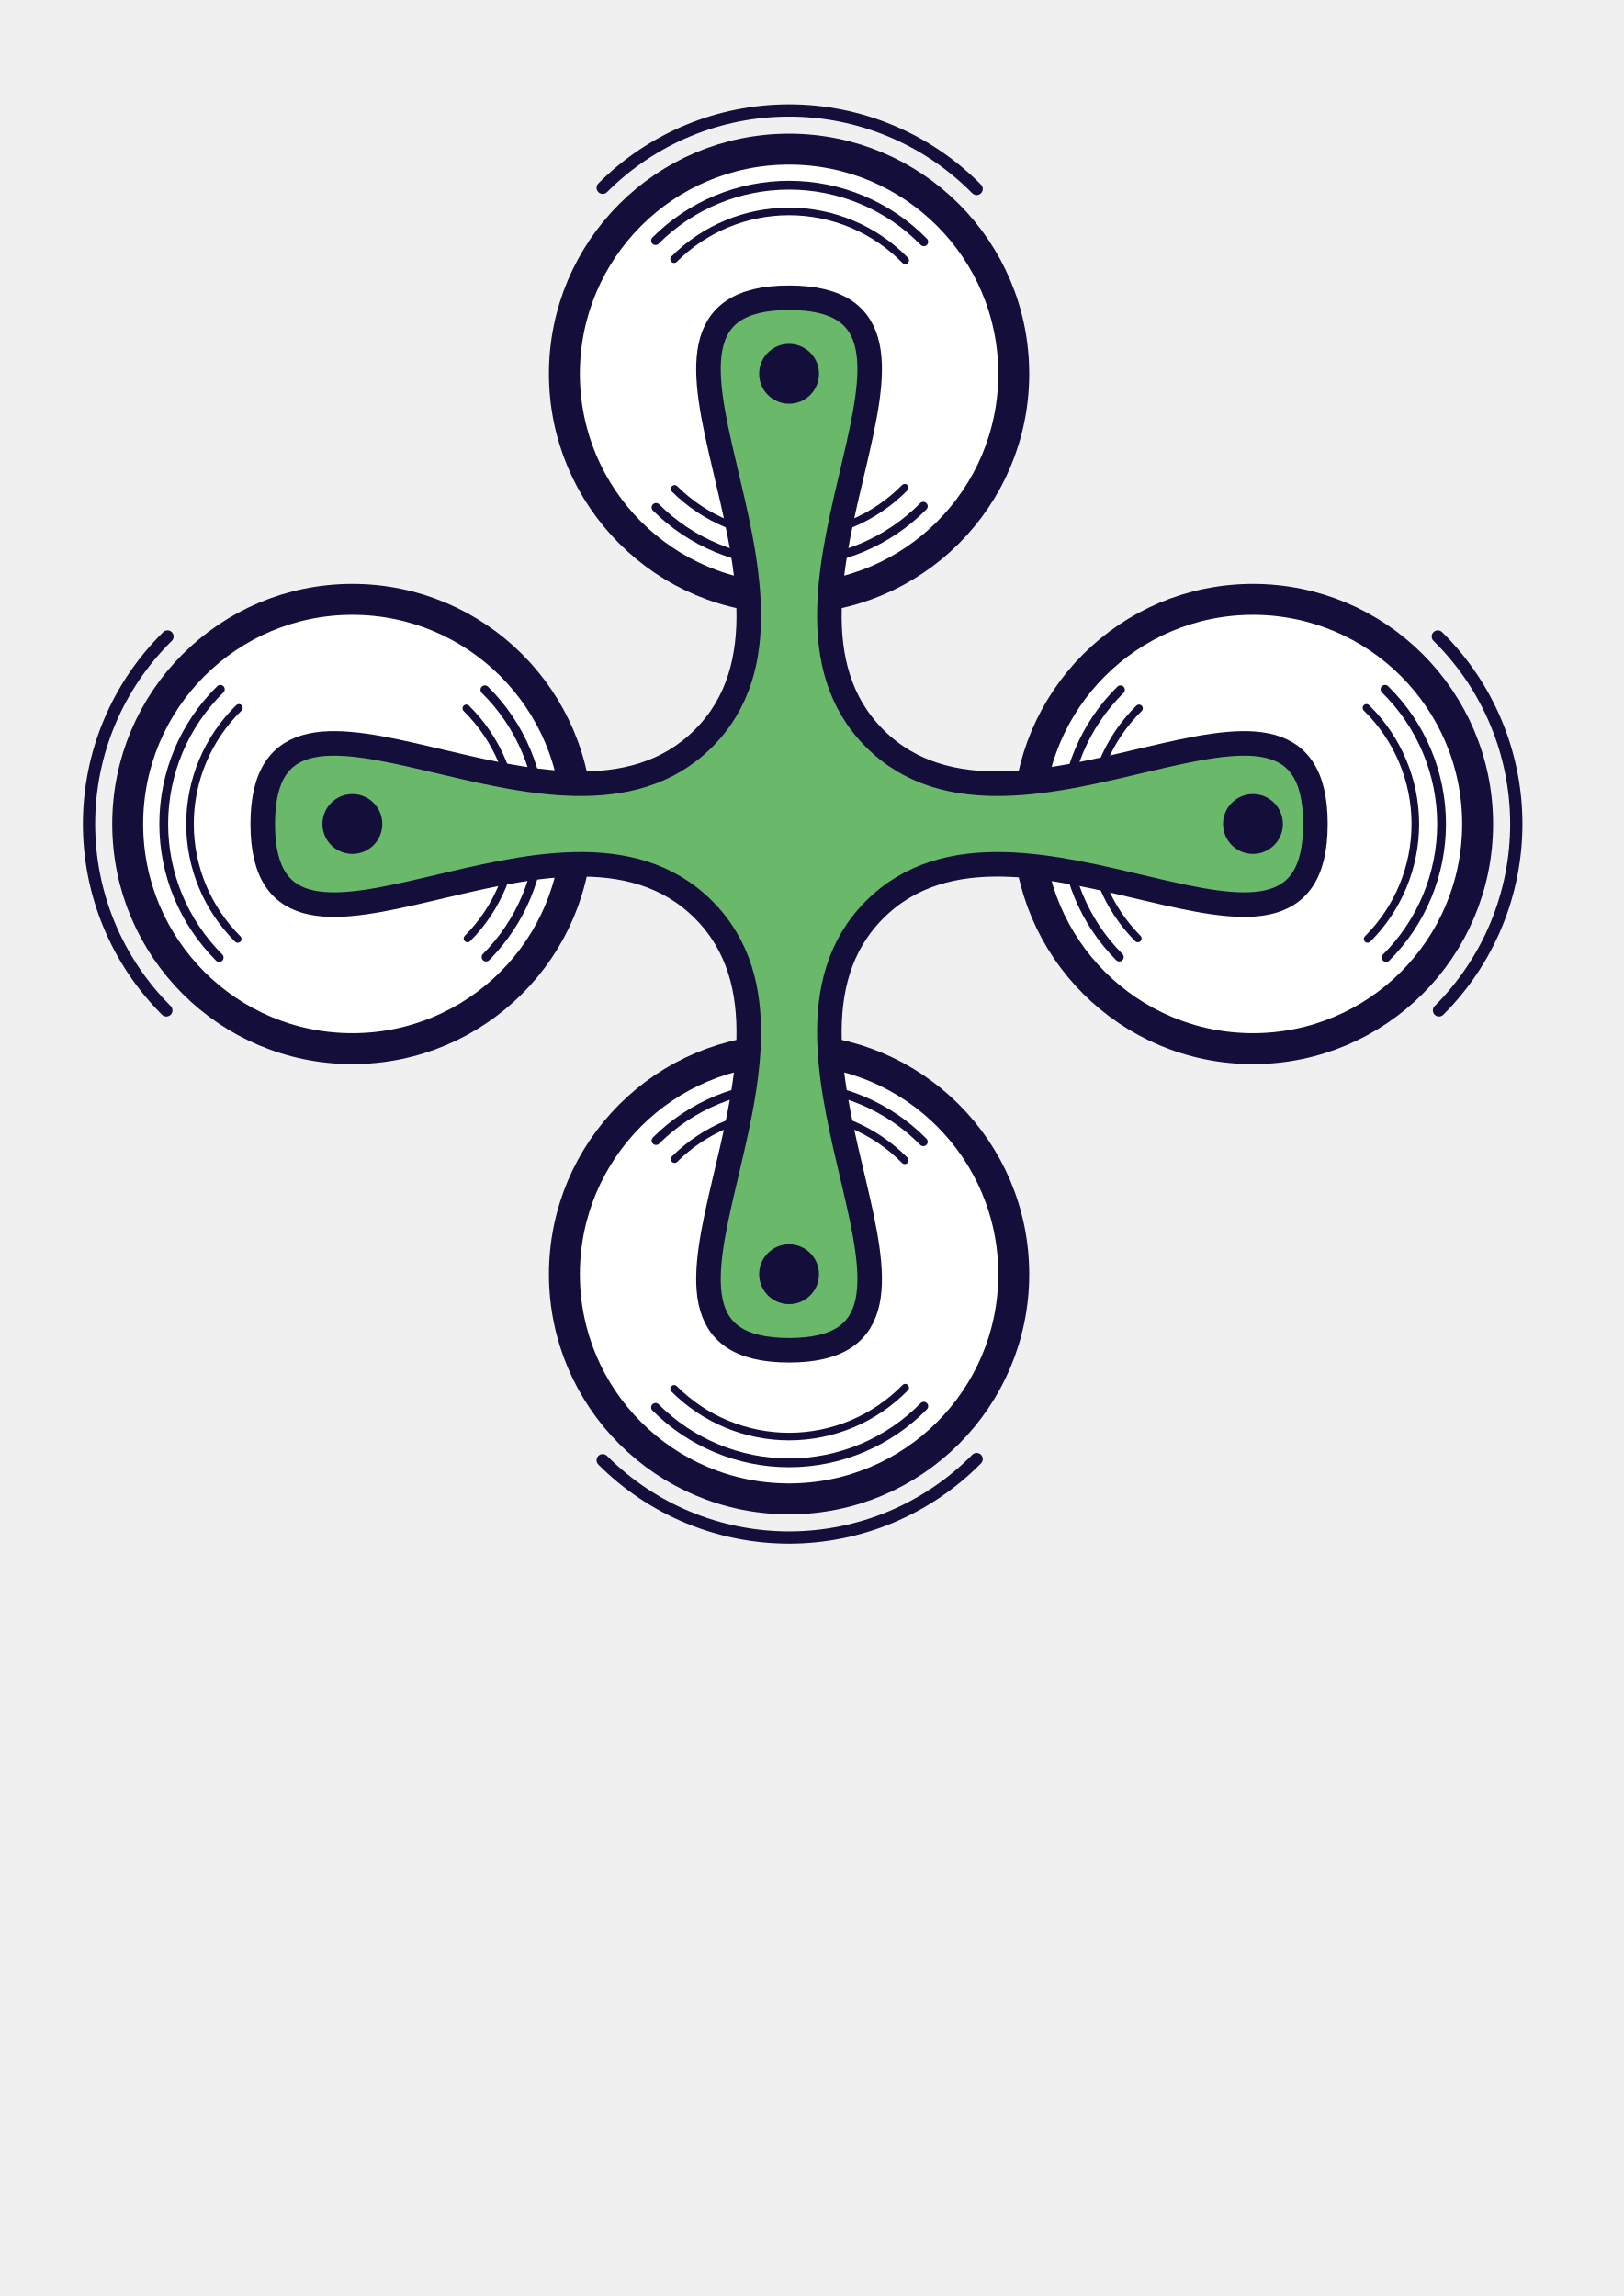
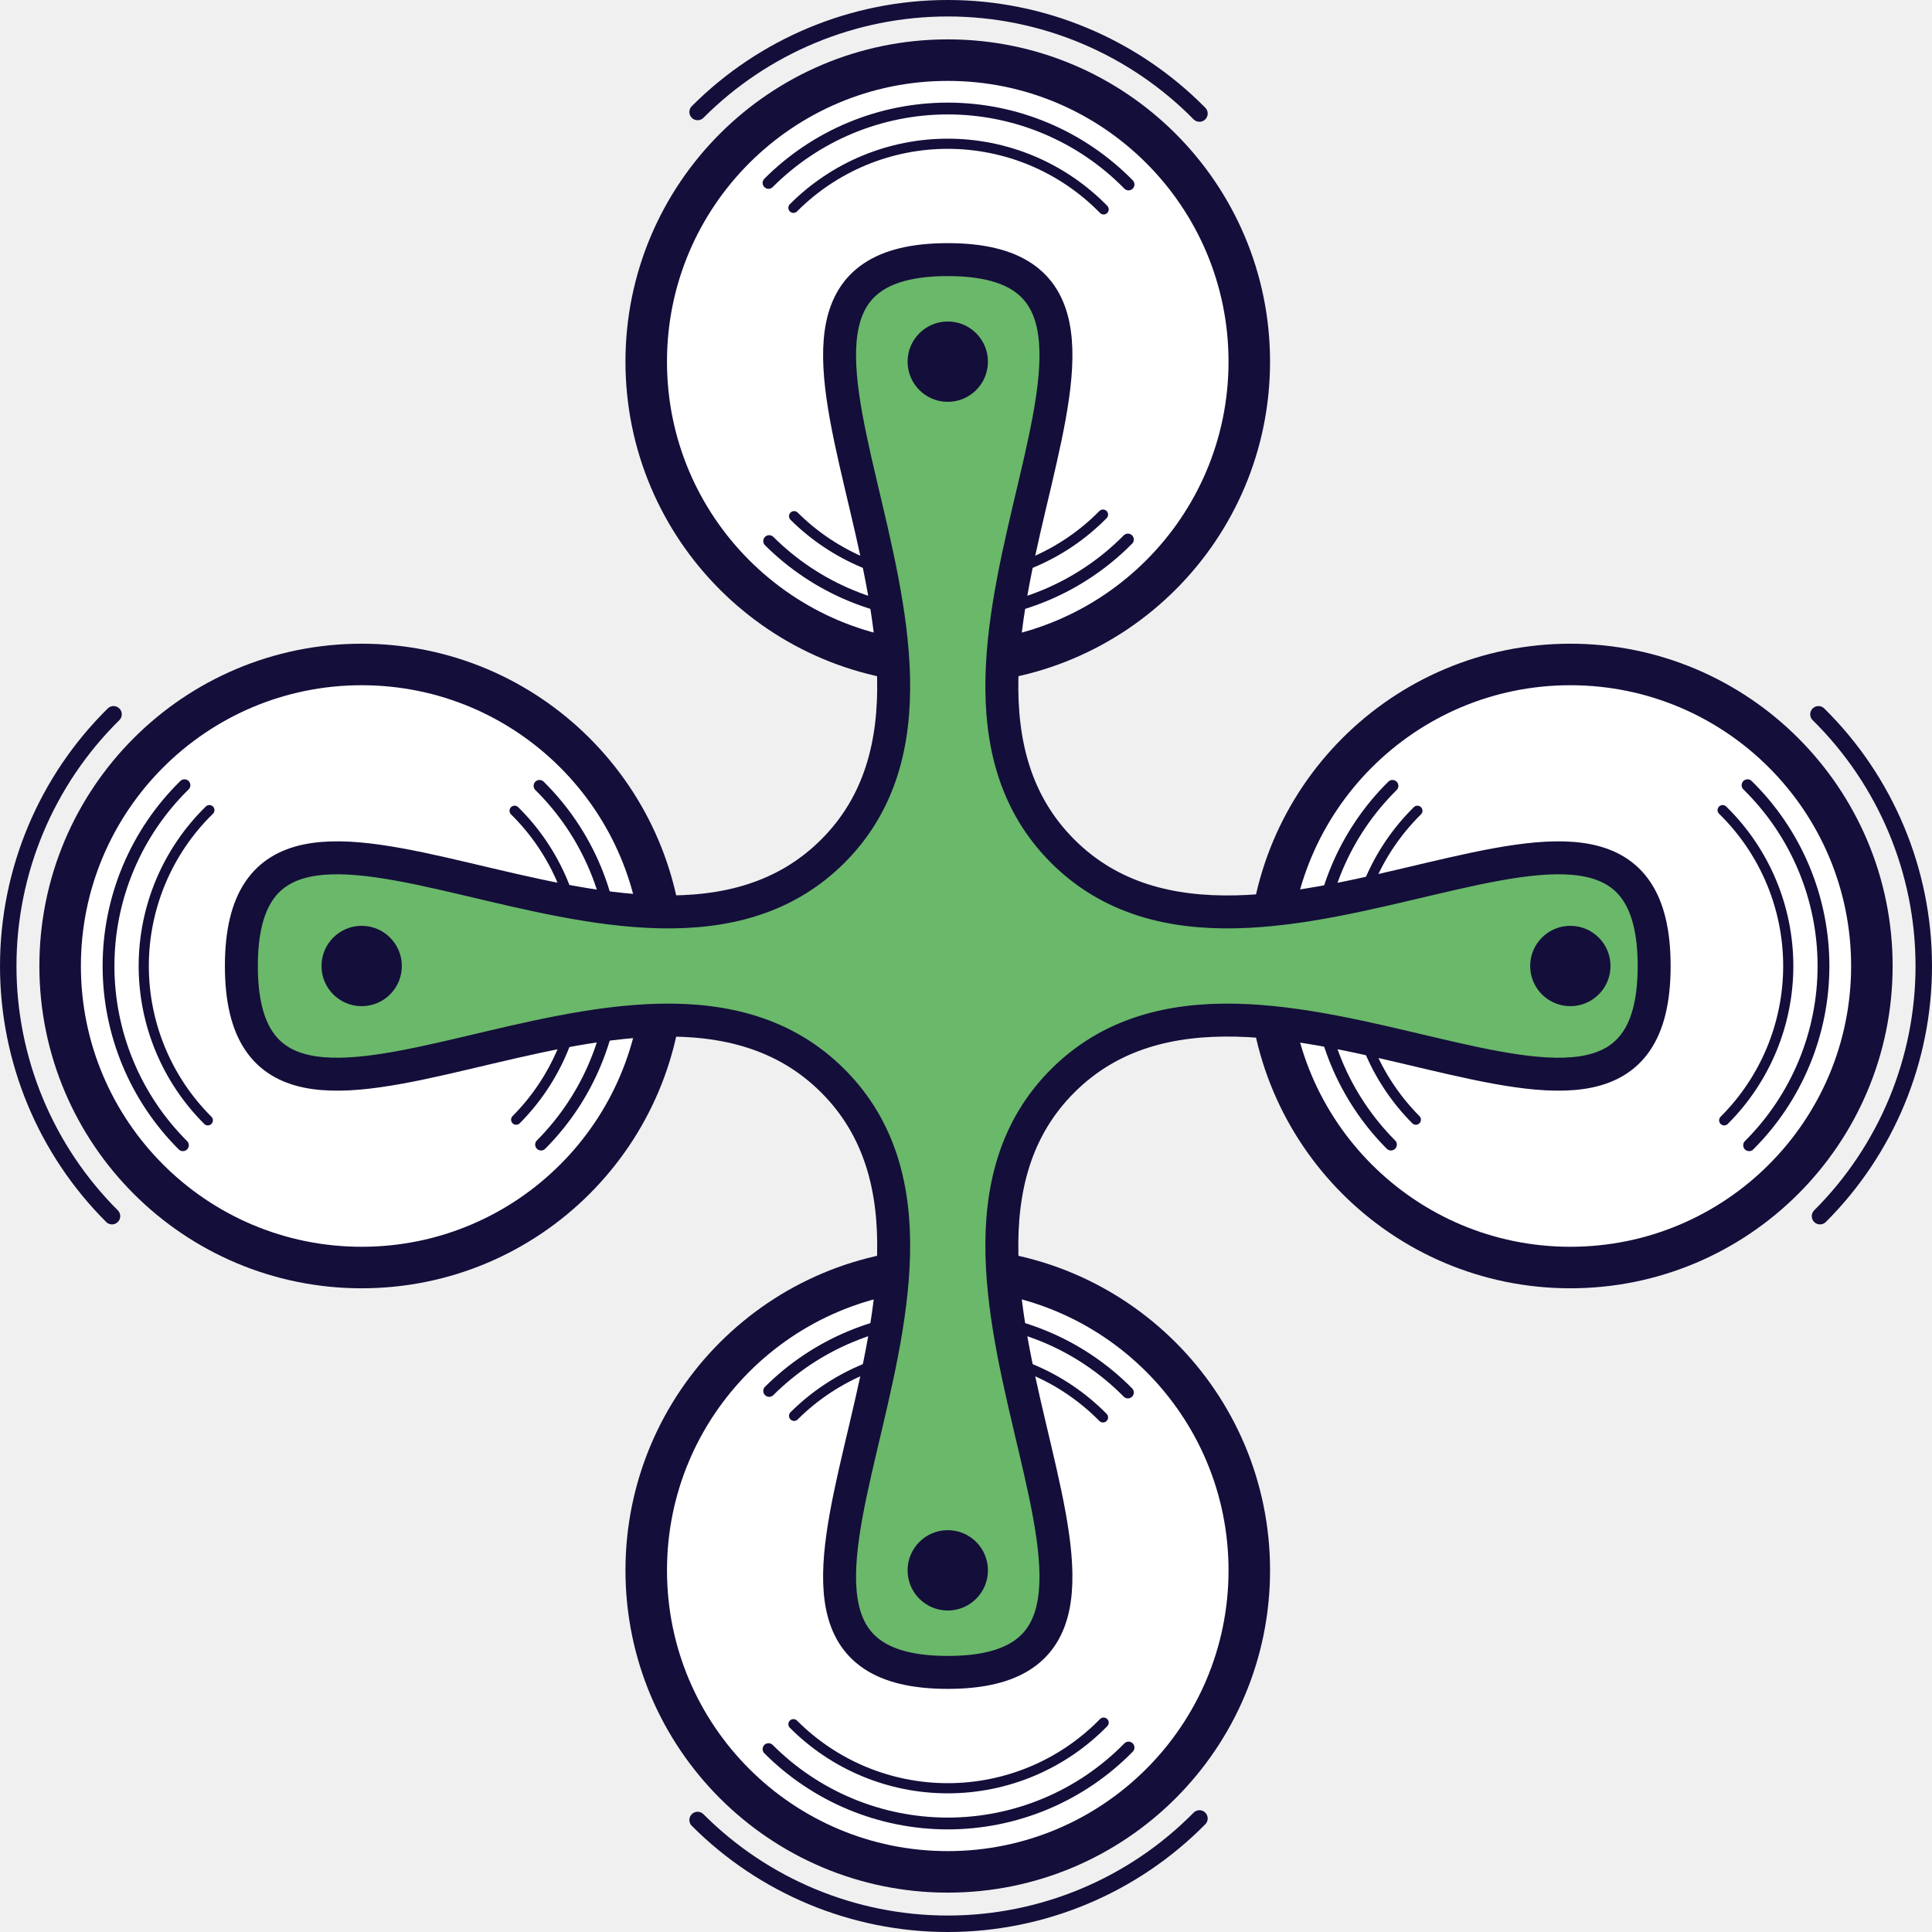
- <svg xmlns="http://www.w3.org/2000/svg" id="svg8" version="1.1" viewBox="0 0 210 297" height="297mm" width="210mm">
+ <svg xmlns="http://www.w3.org/2000/svg" id="svg8" version="1.1" viewBox="0 0 186.182 186.182" height="186.182mm" width="186.182mm">
  <defs id="defs2" />
-   <g style="opacity:1" id="layer1">
+   <g style="opacity:1" id="layer1" transform="translate(-10.72021,-13.49806)">
    <g id="g1357">
      <path id="path874" style="fill:none;fill-opacity:1;stroke:#140e3a;stroke-width:1.587;stroke-linecap:round;stroke-linejoin:round;stroke-miterlimit:4;stroke-dasharray:none;stroke-opacity:1" d="M 21.513,130.696 A 34.059,34.059 0 0 1 11.514,106.589 34.059,34.059 0 0 1 21.663,82.334" />
      <circle cy="106.589" cx="45.573" id="circle847" style="fill:#ffffff;fill-opacity:1;stroke:#140e3a;stroke-width:4.001;stroke-linecap:round;stroke-linejoin:round;stroke-miterlimit:4;stroke-dasharray:none;stroke-opacity:1" r="29.058" />
      <path id="path905" style="fill:none;fill-opacity:1;stroke:#140e3a;stroke-width:1.137;stroke-linecap:round;stroke-linejoin:round;stroke-miterlimit:4;stroke-dasharray:none;stroke-opacity:1" d="m 62.712,89.229 a 24.395,24.395 0 0 1 7.256,17.36 24.395,24.395 0 0 1 -7.106,17.21" />
      <path id="path899" style="fill:none;fill-opacity:1;stroke:#140e3a;stroke-width:1.137;stroke-linecap:round;stroke-linejoin:round;stroke-miterlimit:4;stroke-dasharray:none;stroke-opacity:1" d="M 28.346,123.862 A 24.395,24.395 0 0 1 21.178,106.589 24.395,24.395 0 0 1 28.497,89.167" />
      <path id="circle859" style="fill:none;fill-opacity:1;stroke:#140e3a;stroke-width:0.979;stroke-linecap:round;stroke-linejoin:round;stroke-miterlimit:4;stroke-dasharray:none;stroke-opacity:1" d="m 60.311,91.63 a 21,21 0 0 1 6.262,14.959 21,21 0 0 1 -6.111,14.809" />
      <path id="path894" style="fill:none;fill-opacity:1;stroke:#140e3a;stroke-width:0.979;stroke-linecap:round;stroke-linejoin:round;stroke-miterlimit:4;stroke-dasharray:none;stroke-opacity:1" d="M 30.747,121.461 A 21,21 0 0 1 24.573,106.589 21,21 0 0 1 30.898,91.568" />
    </g>
    <g id="g1342">
      <path d="m 186.11,130.696 a 34.059,34.059 0 0 0 9.999,-24.106 34.059,34.059 0 0 0 -10.149,-24.256" style="fill:none;fill-opacity:1;stroke:#140e3a;stroke-width:1.587;stroke-linecap:round;stroke-linejoin:round;stroke-miterlimit:4;stroke-dasharray:none;stroke-opacity:1" id="path1025" />
      <circle r="29.058" style="fill:#ffffff;fill-opacity:1;stroke:#140e3a;stroke-width:4.001;stroke-linecap:round;stroke-linejoin:round;stroke-miterlimit:4;stroke-dasharray:none;stroke-opacity:1" id="circle1027" cx="-162.05" cy="106.589" transform="scale(-1,1)" />
      <path d="m 144.911,89.229 a 24.395,24.395 0 0 0 -7.256,17.36 24.395,24.395 0 0 0 7.106,17.21" style="fill:none;fill-opacity:1;stroke:#140e3a;stroke-width:1.137;stroke-linecap:round;stroke-linejoin:round;stroke-miterlimit:4;stroke-dasharray:none;stroke-opacity:1" id="path1029" />
      <path d="m 179.277,123.862 a 24.395,24.395 0 0 0 7.168,-17.273 24.395,24.395 0 0 0 -7.319,-17.422" style="fill:none;fill-opacity:1;stroke:#140e3a;stroke-width:1.137;stroke-linecap:round;stroke-linejoin:round;stroke-miterlimit:4;stroke-dasharray:none;stroke-opacity:1" id="path1031" />
      <path d="m 147.312,91.63 a 21,21 0 0 0 -6.262,14.959 21,21 0 0 0 6.111,14.809" style="fill:none;fill-opacity:1;stroke:#140e3a;stroke-width:0.979;stroke-linecap:round;stroke-linejoin:round;stroke-miterlimit:4;stroke-dasharray:none;stroke-opacity:1" id="path1033" />
      <path d="m 176.876,121.461 a 21,21 0 0 0 6.174,-14.872 21,21 0 0 0 -6.325,-15.021" style="fill:none;fill-opacity:1;stroke:#140e3a;stroke-width:0.979;stroke-linecap:round;stroke-linejoin:round;stroke-miterlimit:4;stroke-dasharray:none;stroke-opacity:1" id="path1035" />
    </g>
    <g id="g1311">
      <path id="path1185" style="fill:none;fill-opacity:1;stroke:#140e3a;stroke-width:1.587;stroke-linecap:round;stroke-linejoin:round;stroke-miterlimit:4;stroke-dasharray:none;stroke-opacity:1" d="m 77.947,188.888 a 34.059,34.059 0 0 0 24.106,9.999 34.059,34.059 0 0 0 24.256,-10.149" />
      <circle cy="-102.054" cx="-164.828" id="circle1187" style="fill:#ffffff;fill-opacity:1;stroke:#140e3a;stroke-width:4.001;stroke-linecap:round;stroke-linejoin:round;stroke-miterlimit:4;stroke-dasharray:none;stroke-opacity:1" r="29.058" transform="matrix(0,-1,-1,0,0,0)" />
      <path id="path1189" style="fill:none;fill-opacity:1;stroke:#140e3a;stroke-width:1.137;stroke-linecap:round;stroke-linejoin:round;stroke-miterlimit:4;stroke-dasharray:none;stroke-opacity:1" d="m 119.414,147.689 a 24.395,24.395 0 0 0 -17.36,-7.256 24.395,24.395 0 0 0 -17.21,7.106" />
      <path id="path1191" style="fill:none;fill-opacity:1;stroke:#140e3a;stroke-width:1.137;stroke-linecap:round;stroke-linejoin:round;stroke-miterlimit:4;stroke-dasharray:none;stroke-opacity:1" d="m 84.781,182.055 a 24.395,24.395 0 0 0 17.273,7.168 24.395,24.395 0 0 0 17.422,-7.319" />
      <path id="path1193" style="fill:none;fill-opacity:1;stroke:#140e3a;stroke-width:0.979;stroke-linecap:round;stroke-linejoin:round;stroke-miterlimit:4;stroke-dasharray:none;stroke-opacity:1" d="m 117.013,150.09 a 21,21 0 0 0 -14.959,-6.262 21,21 0 0 0 -14.809,6.111" />
      <path id="path1195" style="fill:none;fill-opacity:1;stroke:#140e3a;stroke-width:0.979;stroke-linecap:round;stroke-linejoin:round;stroke-miterlimit:4;stroke-dasharray:none;stroke-opacity:1" d="m 87.182,179.654 a 21,21 0 0 0 14.872,6.174 21,21 0 0 0 15.021,-6.325" />
    </g>
    <g transform="translate(-1.757858)" id="g1296">
      <path d="m 79.705,24.29 a 34.059,34.059 0 0 1 24.106,-9.999 34.059,34.059 0 0 1 24.256,10.149" style="fill:none;fill-opacity:1;stroke:#140e3a;stroke-width:1.587;stroke-linecap:round;stroke-linejoin:round;stroke-miterlimit:4;stroke-dasharray:none;stroke-opacity:1" id="path1169" />
      <circle r="29.058" style="fill:#ffffff;fill-opacity:1;stroke:#140e3a;stroke-width:4.001;stroke-linecap:round;stroke-linejoin:round;stroke-miterlimit:4;stroke-dasharray:none;stroke-opacity:1" id="circle1171" cx="48.351" cy="-103.811" transform="rotate(90)" />
      <path d="M 121.172,65.489 A 24.395,24.395 0 0 1 103.811,72.746 24.395,24.395 0 0 1 86.601,65.64" style="fill:none;fill-opacity:1;stroke:#140e3a;stroke-width:1.137;stroke-linecap:round;stroke-linejoin:round;stroke-miterlimit:4;stroke-dasharray:none;stroke-opacity:1" id="path1173" />
      <path d="m 86.539,31.124 a 24.395,24.395 0 0 1 17.273,-7.168 24.395,24.395 0 0 1 17.422,7.319" style="fill:none;fill-opacity:1;stroke:#140e3a;stroke-width:1.137;stroke-linecap:round;stroke-linejoin:round;stroke-miterlimit:4;stroke-dasharray:none;stroke-opacity:1" id="path1175" />
      <path d="m 118.771,63.089 a 21,21 0 0 1 -14.959,6.262 21,21 0 0 1 -14.809,-6.111" style="fill:none;fill-opacity:1;stroke:#140e3a;stroke-width:0.979;stroke-linecap:round;stroke-linejoin:round;stroke-miterlimit:4;stroke-dasharray:none;stroke-opacity:1" id="path1177" />
      <path d="m 88.939,33.525 a 21,21 0 0 1 14.872,-6.174 21,21 0 0 1 15.021,6.325" style="fill:none;fill-opacity:1;stroke:#140e3a;stroke-width:0.979;stroke-linecap:round;stroke-linejoin:round;stroke-miterlimit:4;stroke-dasharray:none;stroke-opacity:1" id="path1179" />
    </g>
-     <path d="m 102.054,174.663 c -26.13,0 7.406,-38.525 -11.071,-57.002 -18.477,-18.477 -57.002,15.059 -57.002,-11.071 0,-26.13 38.525,7.406 57.002,-11.071 18.477,-18.477 -15.059,-57.002 11.071,-57.002 26.13,0 -7.406,38.525 11.071,57.002 18.477,18.477 57.002,-15.059 57.002,11.071 -1e-5,26.13 -38.525,-7.406 -57.002,11.071 -18.477,18.477 15.059,57.002 -11.071,57.002 z" id="path833" style="opacity:1;fill:#6ab86a;stroke-width:3.175;fill-opacity:1;stroke-miterlimit:4;stroke-dasharray:none;stroke:#140e3a;stroke-opacity:1;stroke-linejoin:round;stroke-linecap:round" />
+     <path d="m 102.054,174.663 c -26.13,0 7.406,-38.525 -11.071,-57.002 -18.477,-18.477 -57.002,15.059 -57.002,-11.071 0,-26.13 38.525,7.406 57.002,-11.071 18.477,-18.477 -15.059,-57.002 11.071,-57.002 26.13,0 -7.406,38.525 11.071,57.002 18.477,18.477 57.002,-15.059 57.002,11.071 -1e-5,26.13 -38.525,-7.406 -57.002,11.071 -18.477,18.477 15.059,57.002 -11.071,57.002 z" id="path833" style="opacity:1;fill:#6ab86a;fill-opacity:1;stroke:#140e3a;stroke-width:3.175;stroke-linecap:round;stroke-linejoin:round;stroke-miterlimit:4;stroke-dasharray:none;stroke-opacity:1" />
    <circle cy="106.589" cx="45.573" id="circle853" style="fill:#140e3a;fill-opacity:1;stroke:none;stroke-width:0.533;stroke-linecap:round;stroke-linejoin:round;stroke-miterlimit:4;stroke-dasharray:none;stroke-opacity:1" r="3.871" />
    <circle transform="scale(-1,1)" r="3.871" style="fill:#140e3a;fill-opacity:1;stroke:none;stroke-width:0.533;stroke-linecap:round;stroke-linejoin:round;stroke-miterlimit:4;stroke-dasharray:none;stroke-opacity:1" id="circle1037" cx="-162.05" cy="106.589" />
    <circle transform="rotate(90)" r="3.871" style="fill:#140e3a;fill-opacity:1;stroke:none;stroke-width:0.533;stroke-linecap:round;stroke-linejoin:round;stroke-miterlimit:4;stroke-dasharray:none;stroke-opacity:1" id="circle1181" cx="48.351" cy="-102.054" />
    <circle transform="matrix(0,-1,-1,0,0,0)" cy="-102.054" cx="-164.828" id="circle1197" style="fill:#140e3a;fill-opacity:1;stroke:none;stroke-width:0.533;stroke-linecap:round;stroke-linejoin:round;stroke-miterlimit:4;stroke-dasharray:none;stroke-opacity:1" r="3.871" />
  </g>
</svg>
